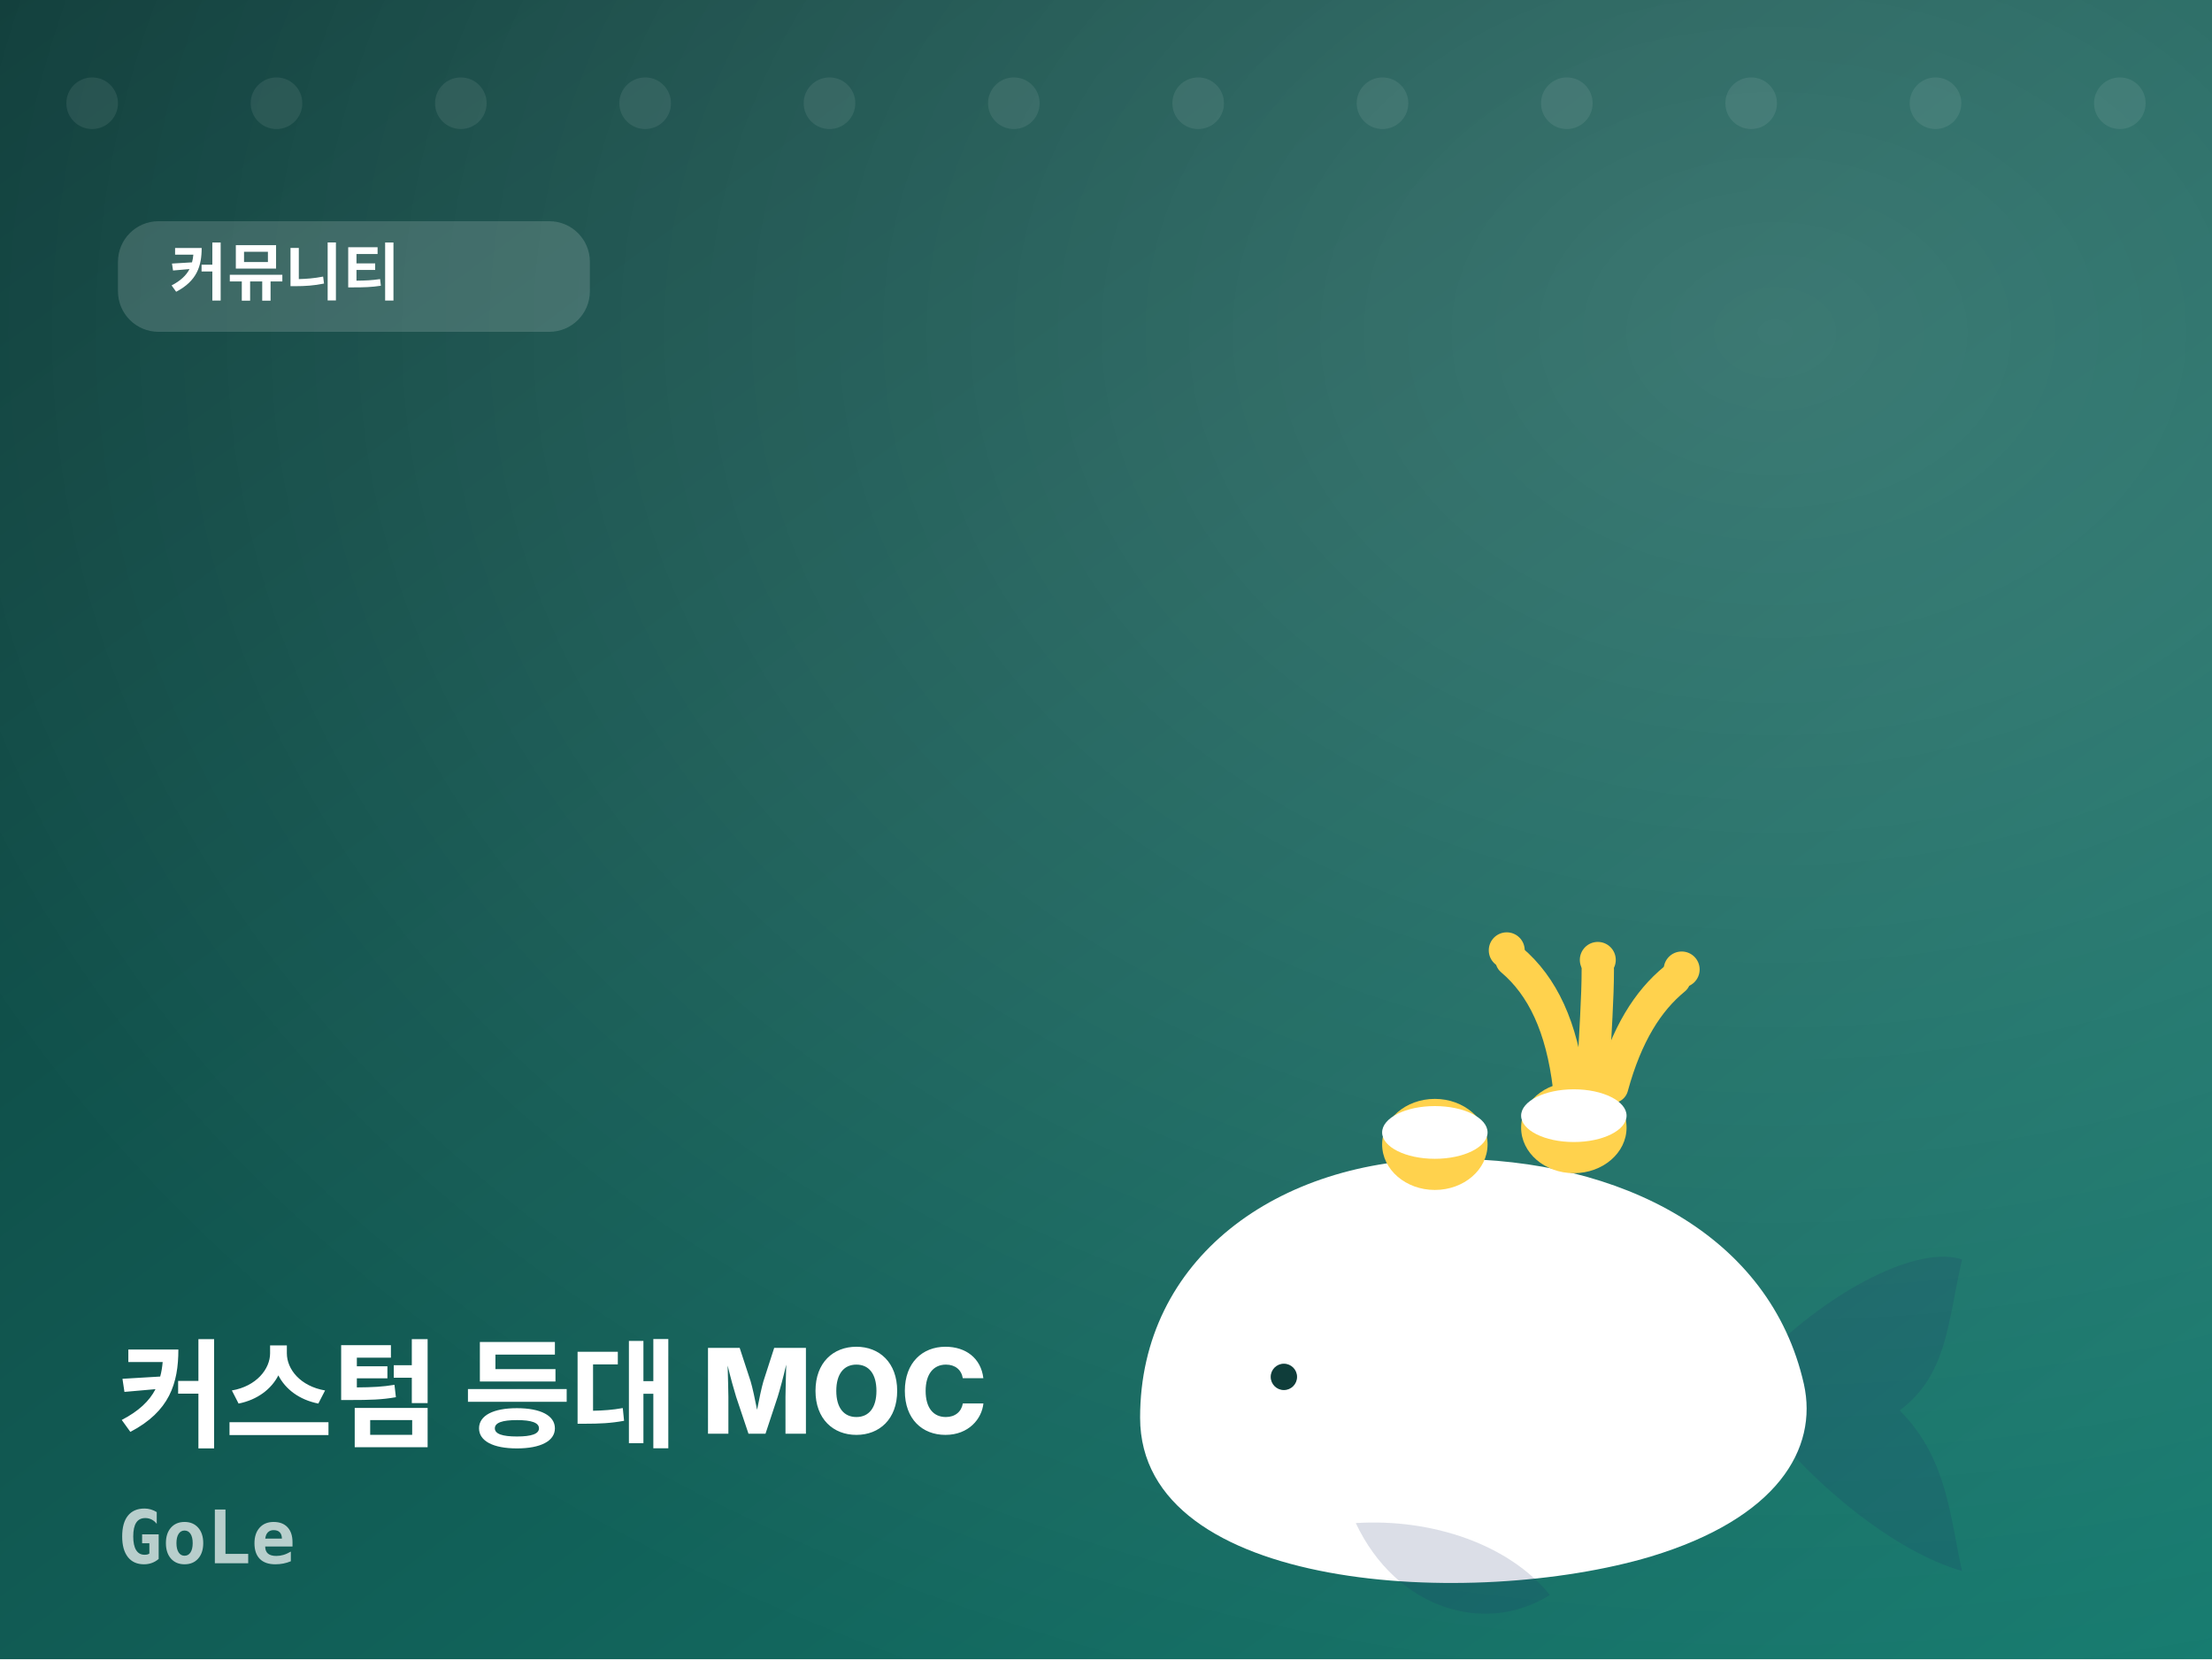
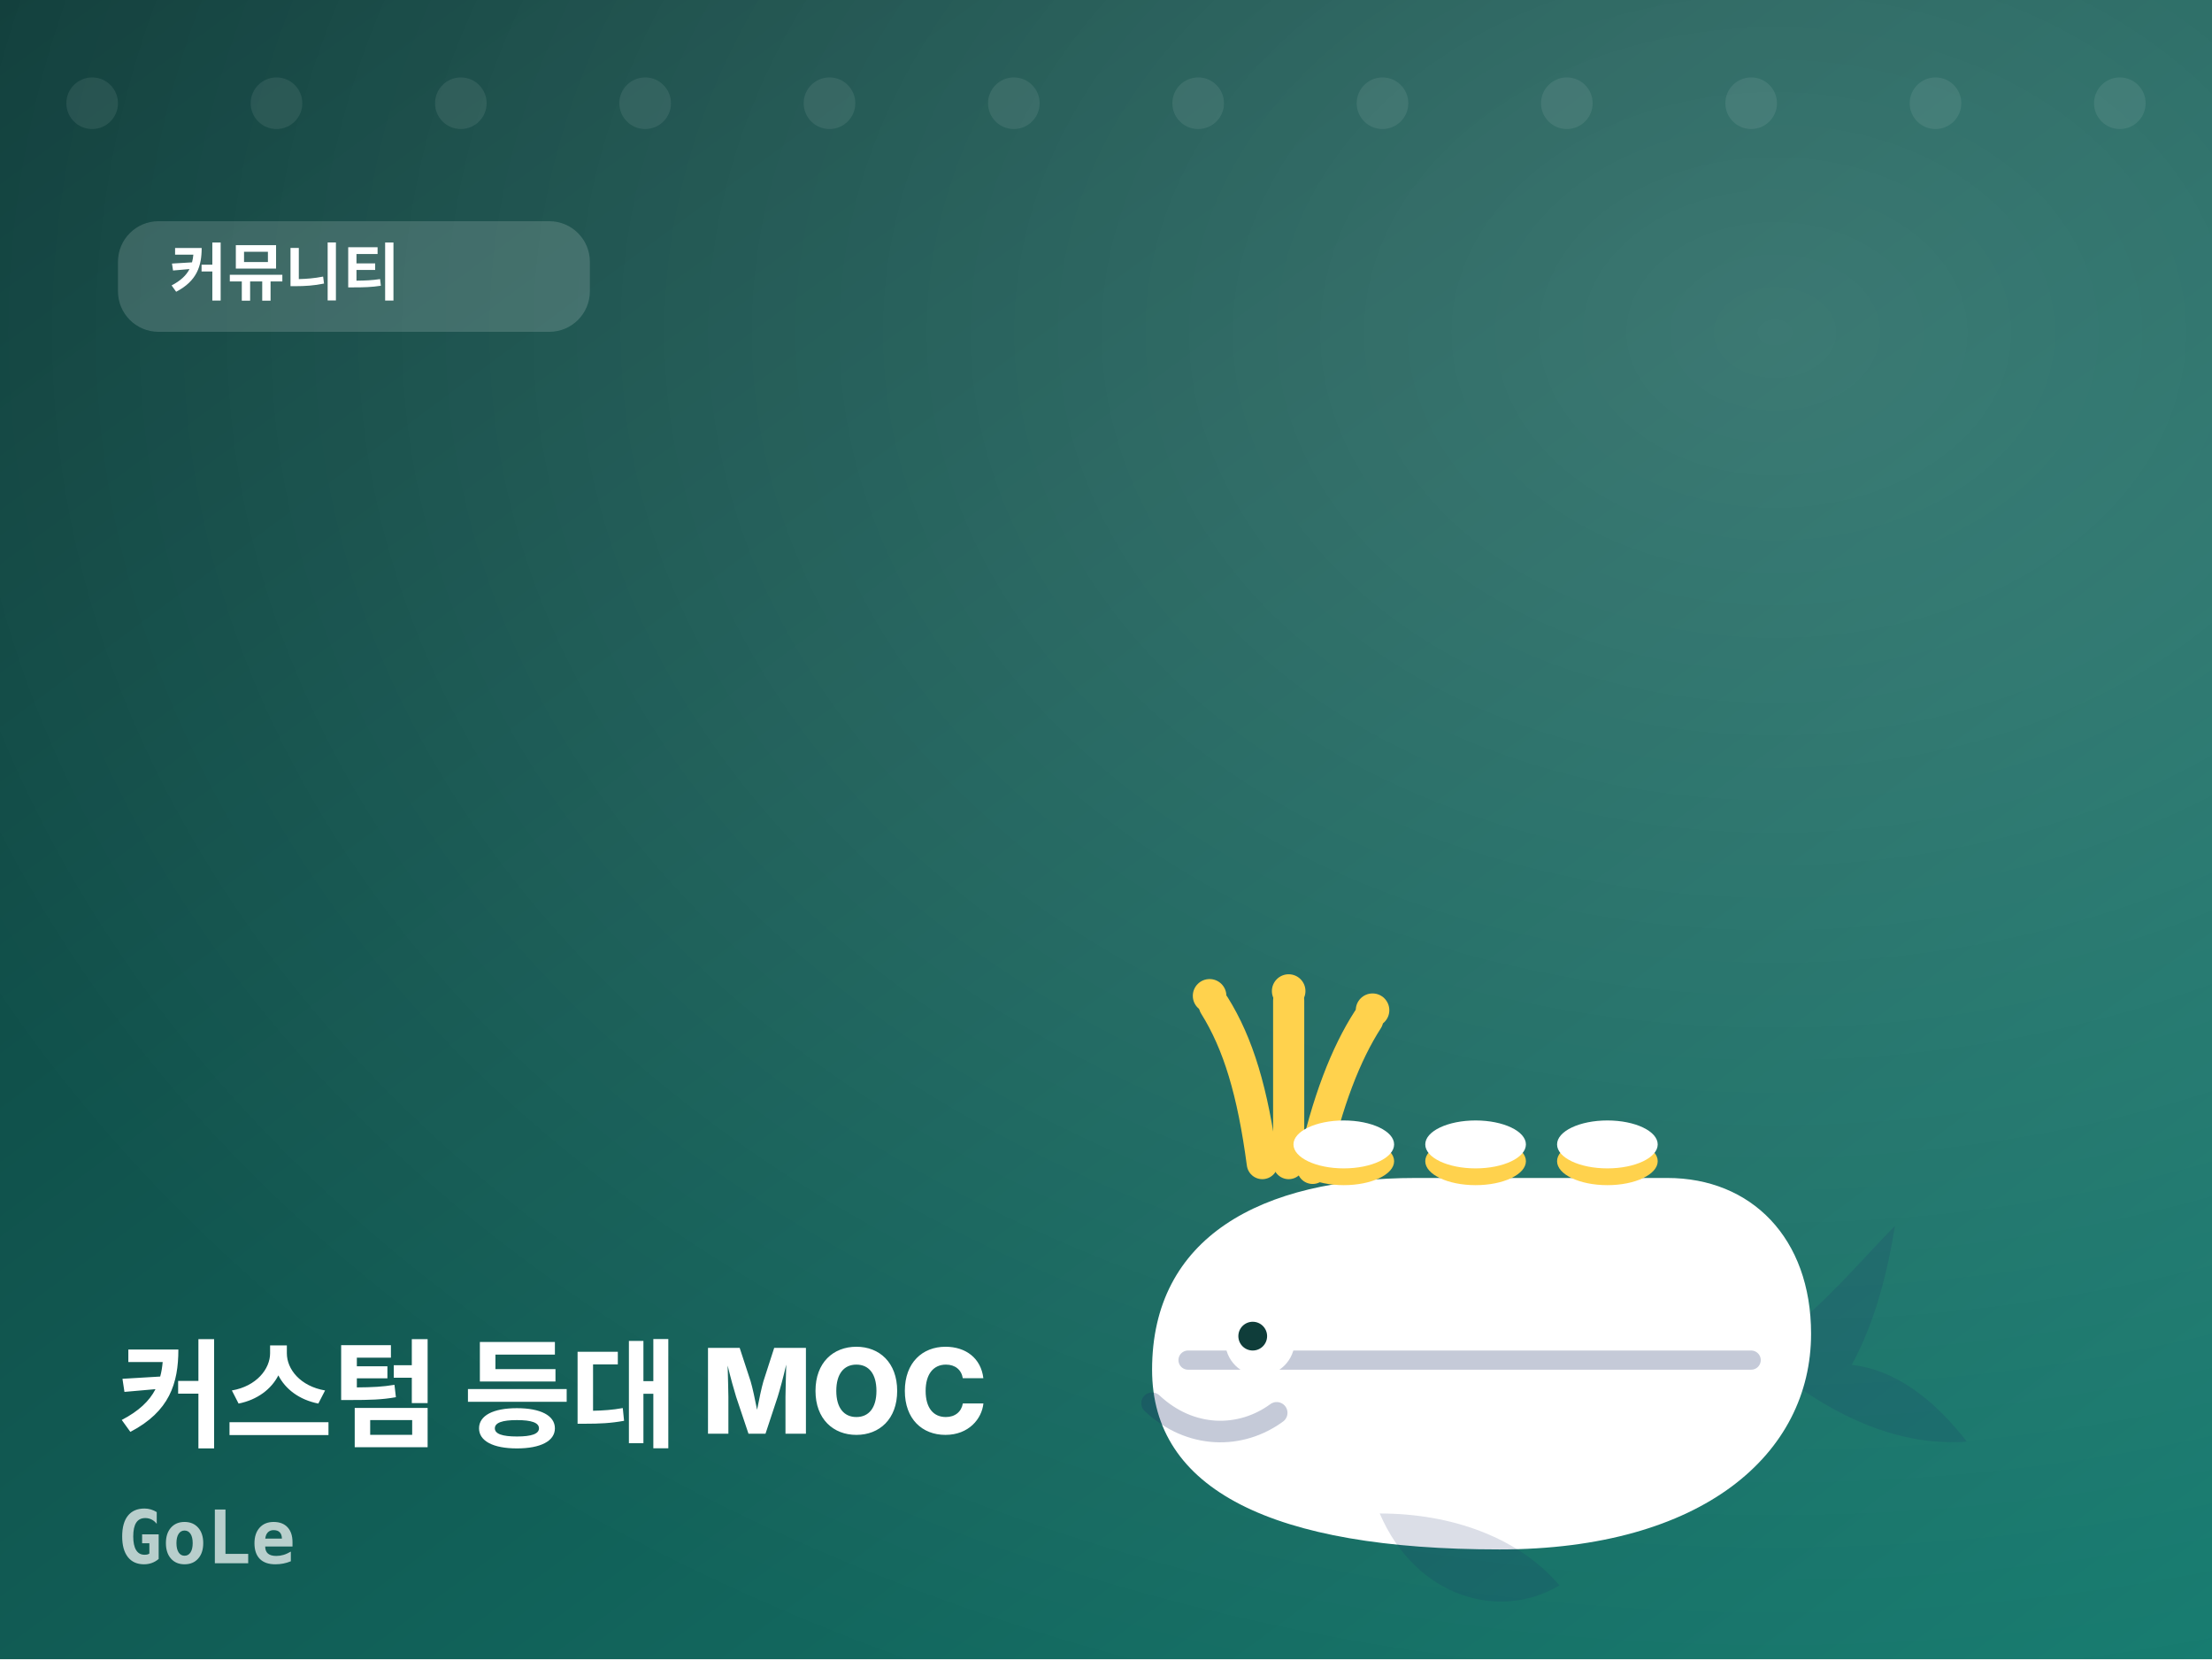
<svg xmlns="http://www.w3.org/2000/svg" viewBox="0 0 1200 900" width="1200" height="900" role="img" aria-label="커스텀 등대 MOC">
  <defs>
    <linearGradient id="bg" x1="0" y1="0" x2="1" y2="1">
      <stop offset="0" stop-color="#0f3d3a" />
      <stop offset="1" stop-color="#137a6e" />
    </linearGradient>
    <radialGradient id="glow" cx="0.8" cy="0.2" r="0.9">
      <stop offset="0" stop-color="#ffffff" stop-opacity="0.18" />
      <stop offset="1" stop-color="#ffffff" stop-opacity="0" />
    </radialGradient>
  </defs>
  <rect width="1200" height="900" fill="url(#bg)" />
  <rect width="1200" height="900" fill="url(#glow)" />
  <circle cx="50" cy="56" r="14" fill="#ffffff" opacity="0.08" />
  <circle cx="150" cy="56" r="14" fill="#ffffff" opacity="0.08" />
  <circle cx="250" cy="56" r="14" fill="#ffffff" opacity="0.08" />
  <circle cx="350" cy="56" r="14" fill="#ffffff" opacity="0.08" />
  <circle cx="450" cy="56" r="14" fill="#ffffff" opacity="0.08" />
  <circle cx="550" cy="56" r="14" fill="#ffffff" opacity="0.08" />
  <circle cx="650" cy="56" r="14" fill="#ffffff" opacity="0.08" />
  <circle cx="750" cy="56" r="14" fill="#ffffff" opacity="0.08" />
  <circle cx="850" cy="56" r="14" fill="#ffffff" opacity="0.08" />
  <circle cx="950" cy="56" r="14" fill="#ffffff" opacity="0.08" />
  <circle cx="1050" cy="56" r="14" fill="#ffffff" opacity="0.08" />
  <circle cx="1150" cy="56" r="14" fill="#ffffff" opacity="0.08" />
  <g transform="translate(560 470) scale(13)">
-     <g stroke="#ffd24d" stroke-width="1.35" stroke-linecap="round" fill="none">
-       <path d="M22.4 9.2C22.1 6.7 21.3 5 20 3.9" />
-       <path d="M23.4 8.9C23.5 6.8 23.6 5.5 23.6 4.3" />
-       <path d="M24.2 9.2C24.8 7 25.7 5.6 26.8 4.7" />
+     <path d="M30 20.5C32.5 19 34.5 16.5 36 15C35.6 17.5 35 19.3 34.2 20.8C36 21 37.6 22.2 39 24C36.5 24.2 34 23.2 31.8 21.6C31.2 22 30.6 22.2 30 22Z" fill="rgba(27,47,102,0.16)" />
+     <path d="M5 21C5 15.5 9.5 13 16 13L26.5 13C30 13 32.5 15.5 32.5 19.5C32.5 24.5 28 28.5 19.5 28.5C10 28.5 5 26 5 21Z" fill="#ffffff" />
+     <path d="M14.5 27C16 30.5 19.5 31.5 22 30C20.3 28 17.5 27 14.5 27Z" fill="rgba(27,47,102,0.16)" />
+     <path d="M6.5 20.6H30" stroke="rgba(27,47,102,0.25)" stroke-width="0.8" stroke-linecap="round" />
+     <path d="M5 22.4C6.6 23.9 8.7 23.9 10.2 22.8" stroke="rgba(27,47,102,0.25)" stroke-width="0.9" stroke-linecap="round" fill="none" />
+     <g stroke="#ffd24d" stroke-width="1.3" stroke-linecap="round" fill="none">
+       <path d="M9.6 12.4C9.2 9.4 8.6 7.4 7.6 5.8" />
+       <path d="M10.7 12.4C10.7 9.6 10.7 7.4 10.7 5.6" />
+       <path d="M11.7 12.6C12.3 9.8 13.1 7.8 14 6.4" />
    </g>
-     <circle cx="19.8" cy="3.5" r="0.75" fill="#ffd24d" />
-     <circle cx="23.6" cy="3.9" r="0.75" fill="#ffd24d" />
-     <circle cx="27.1" cy="4.3" r="0.75" fill="#ffd24d" />
-     <path d="M30.5 20.5C33.4 17.6 37 15.8 38.8 16.4C38.2 19 38.2 21.2 36.2 22.7C38.2 24.7 38.3 27.2 38.8 29.4C36 28.6 32.6 25.8 30.6 23.2Z" fill="rgba(27,47,102,0.16)" />
-     <path d="M4.5 23C4.5 16.4 10.2 12.2 17.4 12.2C24.6 12.2 30.8 15.4 32.2 21.6C32.8 24.3 31.1 27.2 25.8 28.8C18.4 31 4.5 30.3 4.5 23Z" fill="#ffffff" />
-     <path d="M13.5 27.4C15.2 31 18.9 32.1 21.6 30.4C19.9 28.3 16.7 27.2 13.5 27.4Z" fill="rgba(27,47,102,0.16)" />
-     <ellipse cx="16.8" cy="11.6" rx="2.2" ry="1.9" fill="#ffd24d" />
-     <ellipse cx="22.6" cy="10.9" rx="2.2" ry="1.9" fill="#ffd24d" />
-     <ellipse cx="16.8" cy="11.1" rx="2.2" ry="1.1" fill="#ffffff" />
-     <ellipse cx="22.6" cy="10.4" rx="2.2" ry="1.1" fill="#ffffff" />
-     <circle cx="10.8" cy="21.6" r="1.45" fill="#ffffff" />
-     <circle cx="10.5" cy="21.3" r="0.55" fill="#0f3d3a" />
+     <circle cx="7.4" cy="5.4" r="0.7" fill="#ffd24d" />
+     <circle cx="10.7" cy="5.2" r="0.7" fill="#ffd24d" />
+     <circle cx="14.2" cy="6" r="0.7" fill="#ffd24d" />
+     <ellipse cx="13" cy="12.3" rx="2.1" ry="1" fill="#ffd24d" />
+     <ellipse cx="13" cy="11.6" rx="2.1" ry="1" fill="#ffffff" />
+     <ellipse cx="18.5" cy="12.3" rx="2.1" ry="1" fill="#ffd24d" />
+     <ellipse cx="18.5" cy="11.6" rx="2.1" ry="1" fill="#ffffff" />
+     <ellipse cx="24" cy="12.3" rx="2.1" ry="1" fill="#ffd24d" />
+     <ellipse cx="24" cy="11.6" rx="2.1" ry="1" fill="#ffffff" />
+     <circle cx="9.5" cy="19.8" r="1.45" fill="#ffffff" />
+     <circle cx="9.2" cy="19.6" r="0.6" fill="#0f3d3a" />
  </g>
  <g font-family="-apple-system, 'Apple SD Gothic Neo', 'Noto Sans KR', sans-serif">
    <rect x="64" y="120" rx="22" ry="22" width="256" height="60" fill="#ffffff" opacity="0.16" />
    <text x="92" y="160" font-size="34" font-weight="700" fill="#ffffff">커뮤니티</text>
    <text x="64" y="780" font-size="64" font-weight="800" fill="#ffffff" letter-spacing="-1">커스텀 등대 MOC</text>
    <text x="64" y="848" font-size="40" font-weight="700" fill="#ffffff" opacity="0.7" font-family="'SF Mono', ui-monospace, monospace">GoLe</text>
  </g>
</svg>
